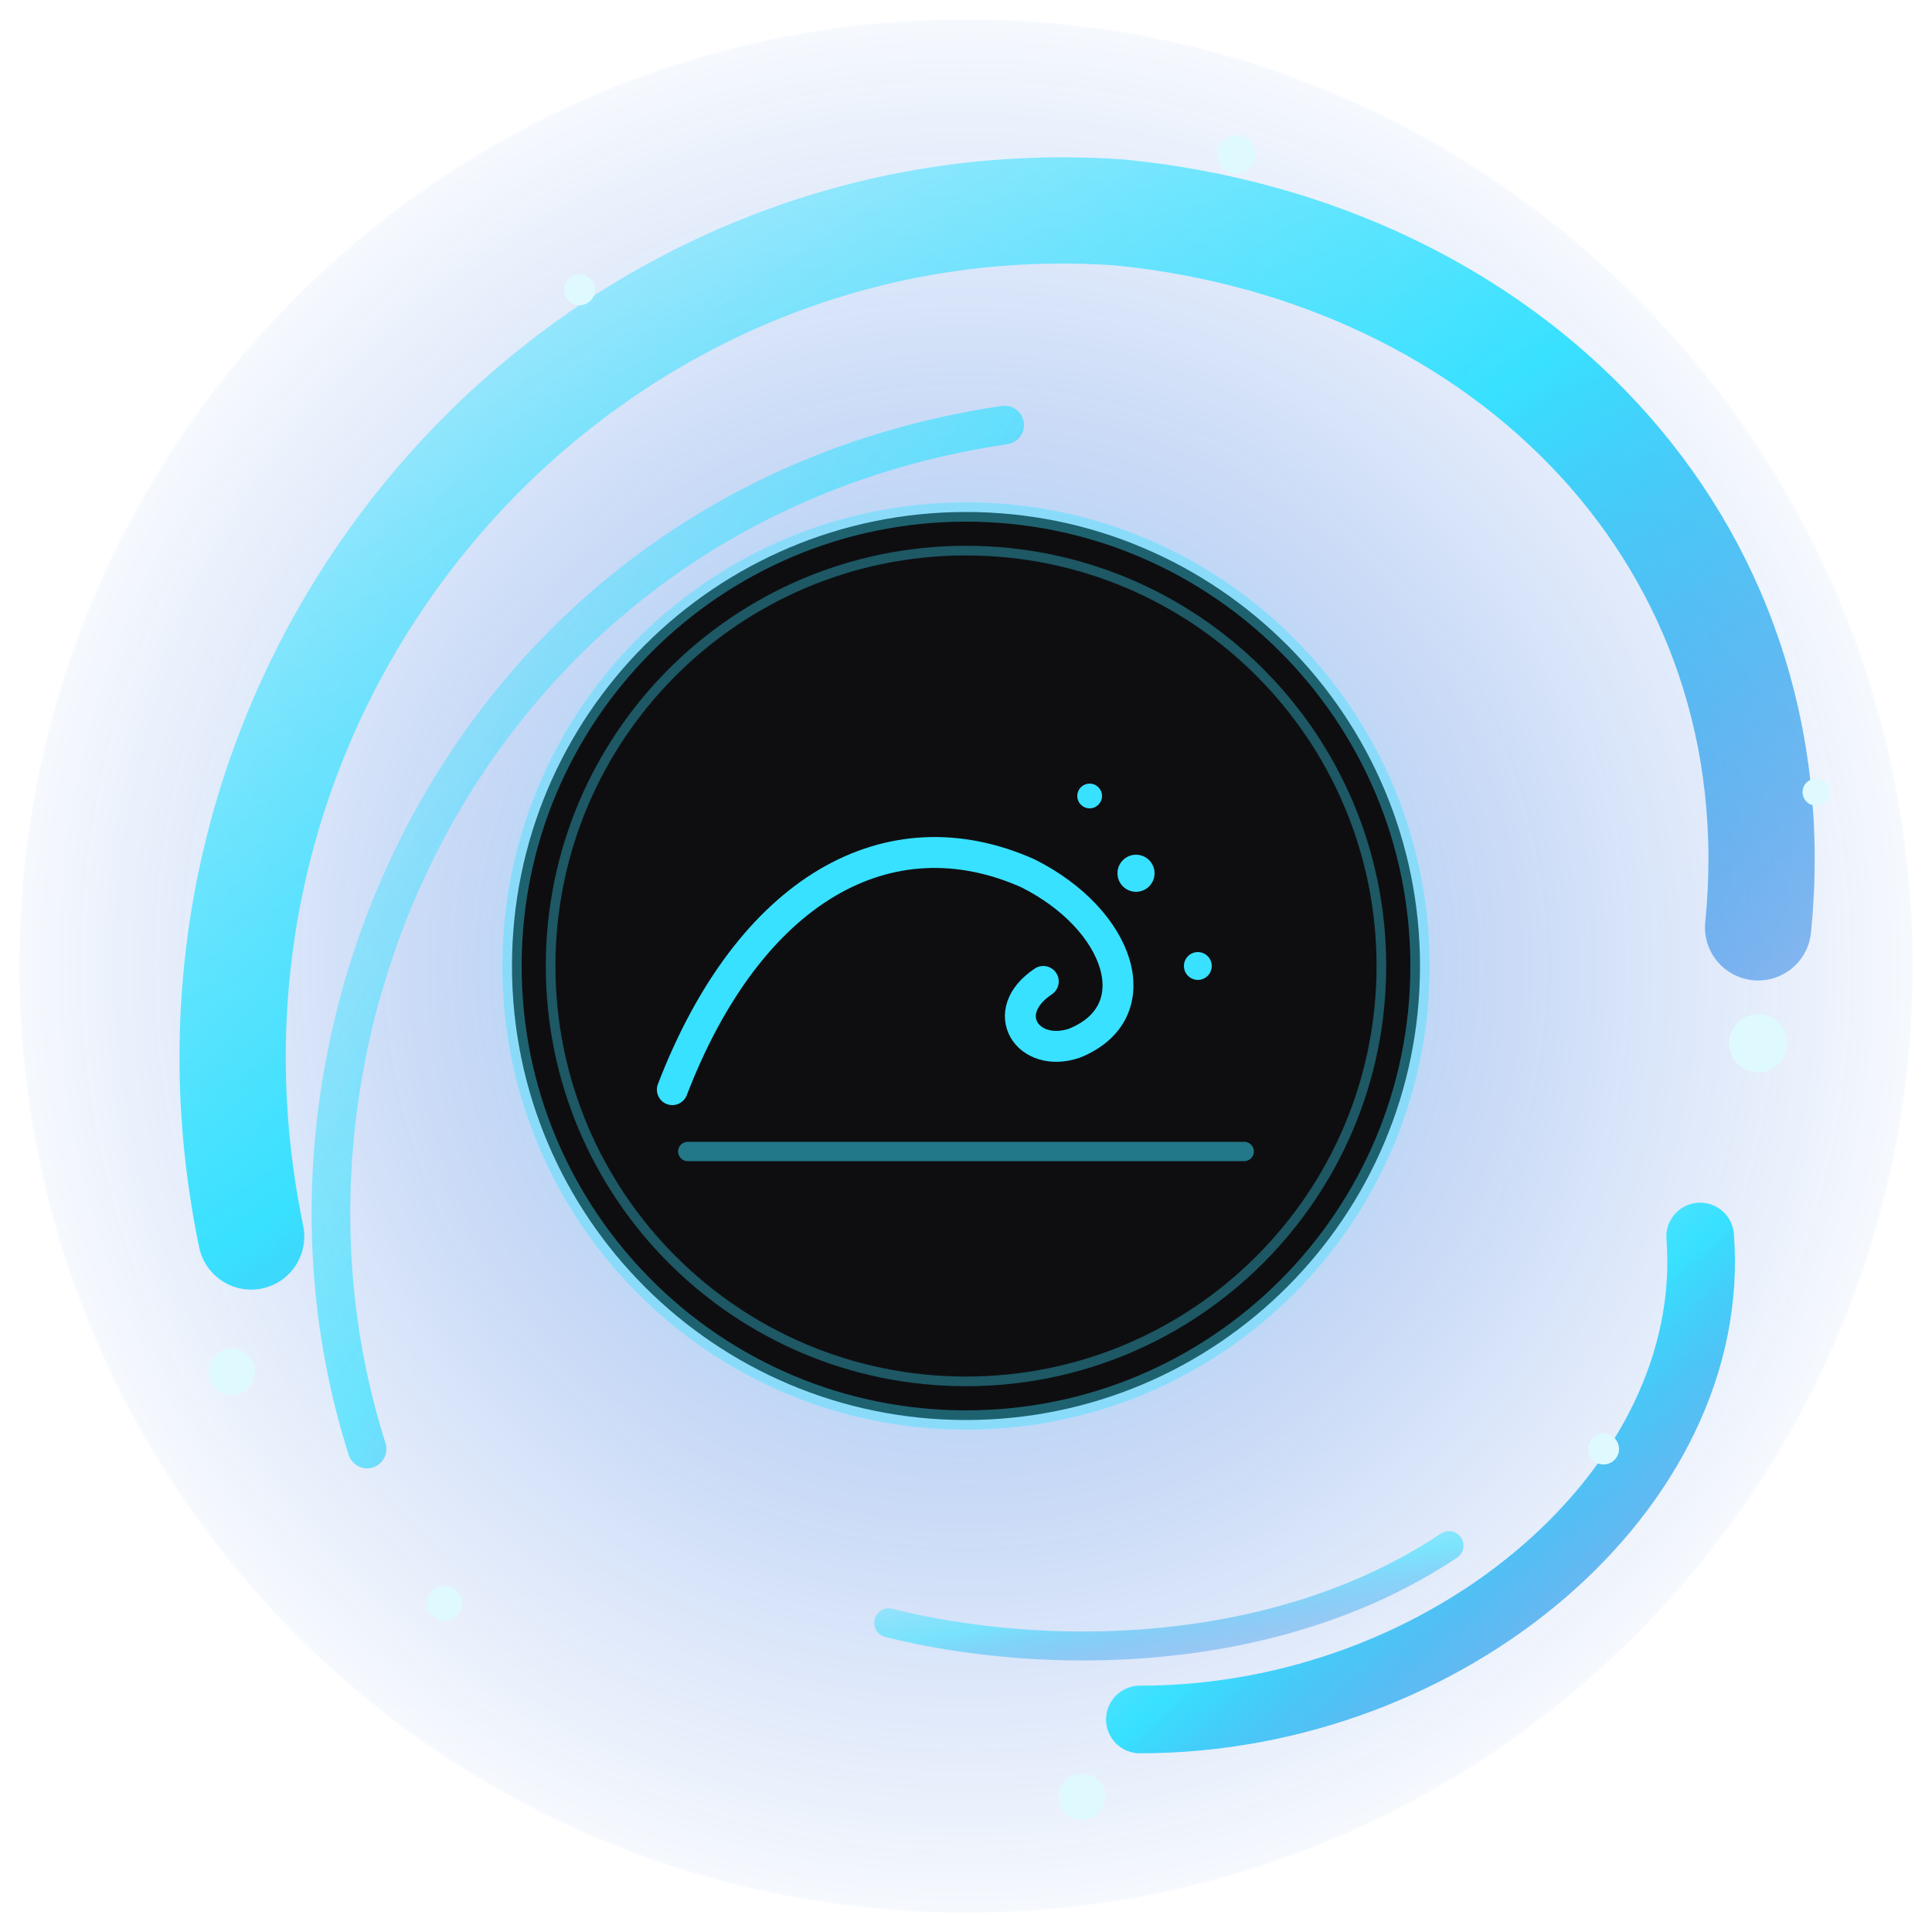
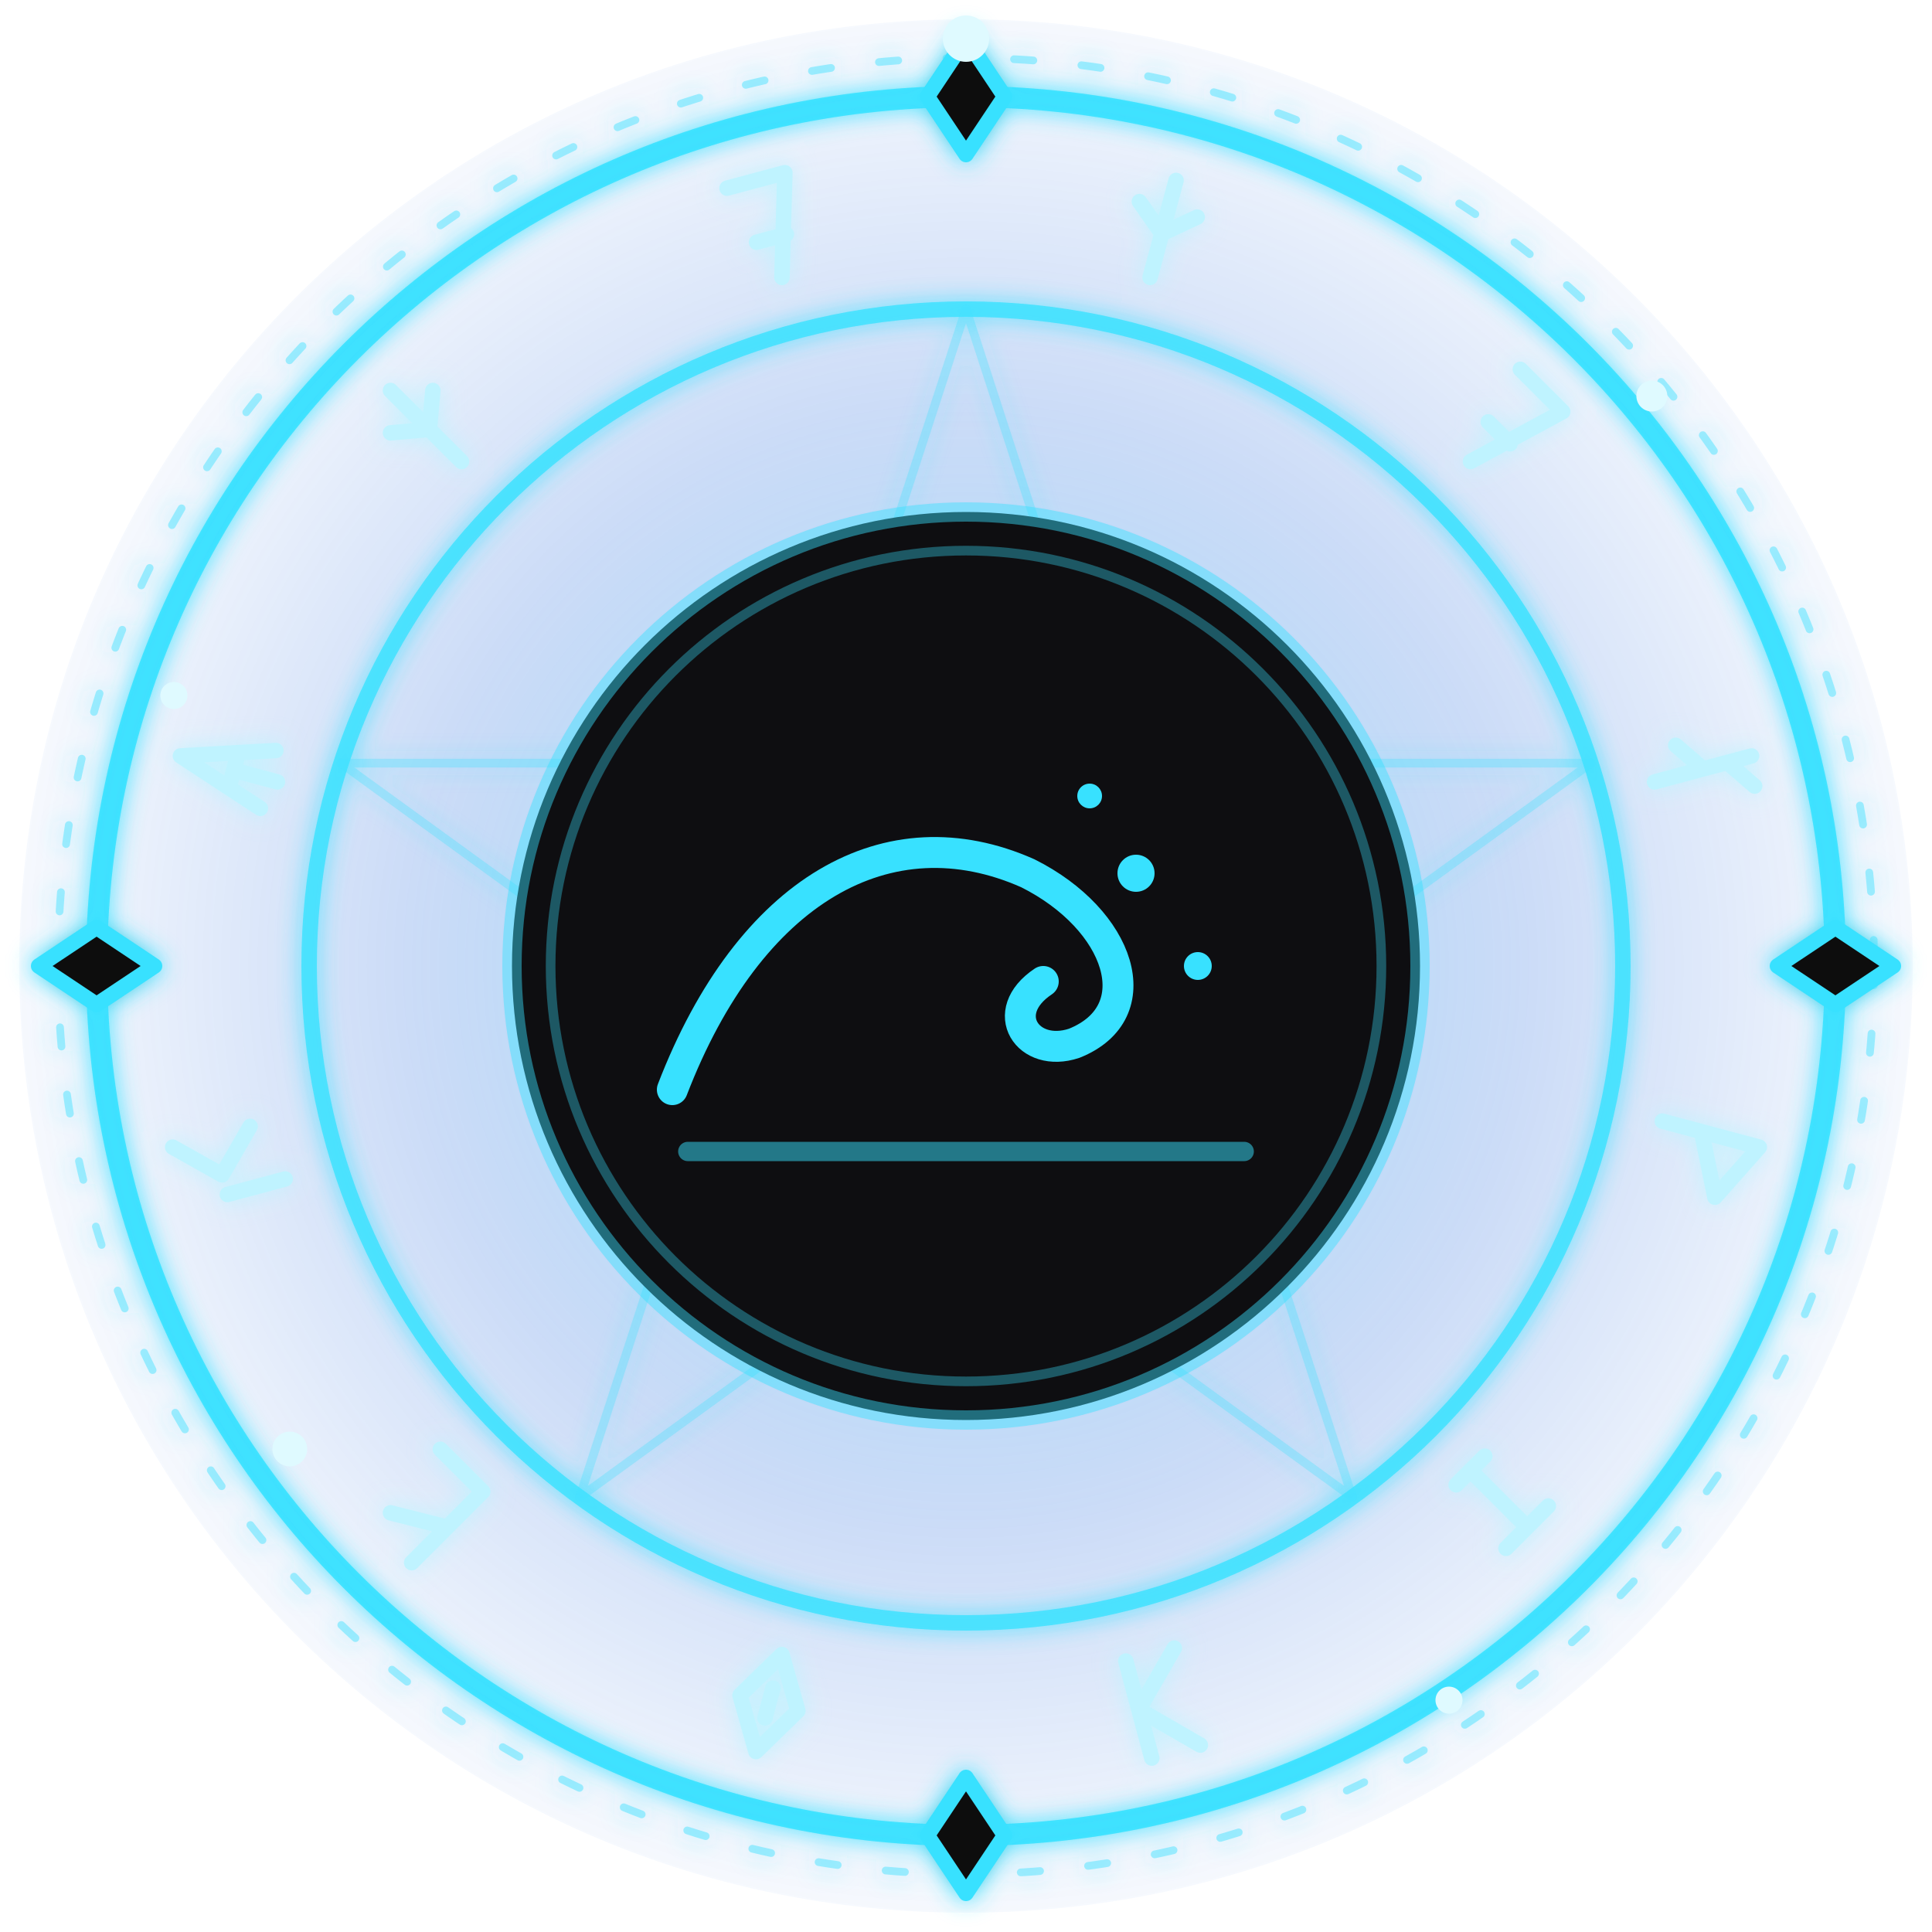
- <svg xmlns="http://www.w3.org/2000/svg" viewBox="0 0 200 200" role="img" aria-label="Blue motif: a badge of charged water — a wave crest inside a disc, wrapped in a sweeping wave">
+ <svg xmlns="http://www.w3.org/2000/svg" viewBox="0 0 200 200" role="img" aria-label="Blue motif: an arcane badge — a wave crest inside a disc, wrapped in a spell circle of runes (round 8)">
  <defs>
    <radialGradient id="b-glow" cx="50%" cy="50%" r="55%">
-       <stop offset="0" stop-color="#38e1ff" stop-opacity="0.5" />
-       <stop offset="0.5" stop-color="#0050d8" stop-opacity="0.22" />
+       <stop offset="0" stop-color="#38e1ff" stop-opacity="0.45" />
+       <stop offset="0.55" stop-color="#0050d8" stop-opacity="0.2" />
      <stop offset="1" stop-color="#0050d8" stop-opacity="0" />
    </radialGradient>
-     <linearGradient id="b-wave" x1="0" y1="0" x2="1" y2="1">
-       <stop offset="0" stop-color="#38e1ff" stop-opacity="0.2" />
-       <stop offset="0.5" stop-color="#38e1ff" stop-opacity="1" />
-       <stop offset="1" stop-color="#0050d8" stop-opacity="0.3" />
-     </linearGradient>
+     <filter id="b-soft" x="-20%" y="-20%" width="140%" height="140%">
+       <feGaussianBlur stdDeviation="1.2" result="b" />
+       <feMerge>
+         <feMergeNode in="b" />
+         <feMergeNode in="SourceGraphic" />
+       </feMerge>
+     </filter>
  </defs>
  <circle cx="100" cy="100" r="98" fill="url(#b-glow)" />
-   <g fill="none" stroke="url(#b-wave)" stroke-linecap="round">
-     <path d="M26 128 C 14 70, 60 18, 116 22 C 156 26, 186 56, 182 96" stroke-width="11" />
-     <path d="M38 150 C 24 106, 50 52, 104 44" stroke-width="4" opacity="0.7" />
-     <path d="M176 128 C 178 154, 150 178, 118 178" stroke-width="7" />
-     <path d="M150 160 C 132 172, 108 172, 92 168" stroke-width="3" opacity="0.6" />
+   <g fill="none" stroke="#38e1ff" stroke-linecap="round" stroke-linejoin="round" filter="url(#b-soft)">
+     <circle cx="100" cy="100" r="90" stroke-width="2.2" opacity="0.9" />
+     <circle cx="100" cy="100" r="68" stroke-width="1.6" opacity="0.8" />
+     <circle cx="100" cy="100" r="94" stroke-width="0.8" opacity="0.45" stroke-dasharray="2 5" />
+     <path transform="translate(120.4 23.7) rotate(15.0)" d="M0.0 -5.2 L0.0 5.2 M-3.1 -2.1 L0.0 0.5 L3.1 -2.1" stroke-width="1.6" stroke="#bff3ff" />
+     <path transform="translate(155.9 44.1) rotate(45.0)" d="M-3.1 -5.2 L3.1 -5.2 L0.0 5.2 M-1.6 1.0 L1.6 1.0" stroke-width="1.6" stroke="#bff3ff" />
+     <path transform="translate(176.3 79.6) rotate(75.0)" d="M0.0 -5.2 L0.0 5.2 M0.0 -2.6 L3.1 -4.7 M0.0 0.0 L-3.1 2.1" stroke-width="1.6" stroke="#bff3ff" />
+     <path transform="translate(176.3 120.4) rotate(105.0)" d="M-3.1 5.2 L-3.1 -5.2 L3.1 -2.1 L-3.1 1.0" stroke-width="1.6" stroke="#bff3ff" />
+     <path transform="translate(155.9 155.9) rotate(135.0)" d="M-3.1 -3.1 L3.1 -3.1 M0.0 -3.1 L0.0 5.2 M-2.1 5.2 L2.1 5.2" stroke-width="1.6" stroke="#bff3ff" />
+     <path transform="translate(120.4 176.3) rotate(165.0)" d="M-2.6 -5.2 L2.6 0.0 L-2.6 5.2 M2.6 -5.2 L2.6 5.2" stroke-width="1.6" stroke="#bff3ff" />
+     <path transform="translate(79.6 176.3) rotate(195.0)" d="M0.0 -5.2 L3.1 0.0 L0.0 5.2 L-3.1 0.0 L0.0 -5.2 M0.0 -1.6 L0.0 1.6" stroke-width="1.6" stroke="#bff3ff" />
+     <path transform="translate(44.1 155.9) rotate(225.0)" d="M-3.1 -5.2 L-3.1 5.2 L3.1 5.2 M-3.1 0.0 L2.1 -3.1" stroke-width="1.6" stroke="#bff3ff" />
+     <path transform="translate(23.7 120.4) rotate(255.0)" d="M3.1 -5.2 L-1.0 -1.0 L3.1 3.1 M-3.1 -1.0 L-3.1 5.2" stroke-width="1.6" stroke="#bff3ff" />
+     <path transform="translate(23.7 79.6) rotate(285.0)" d="M-3.1 4.2 L0.0 -5.2 L3.1 4.2 M-1.8 0.5 L1.8 0.5 M0.0 0.5 L0.0 5.2" stroke-width="1.6" stroke="#bff3ff" />
+     <path transform="translate(44.1 44.1) rotate(315.0)" d="M0.0 -5.2 L0.0 5.2 M-3.1 -2.1 L0.0 0.5 L3.1 -2.1" stroke-width="1.6" stroke="#bff3ff" />
+     <path transform="translate(79.6 23.7) rotate(345.0)" d="M-3.1 -5.2 L3.1 -5.2 L0.0 5.2 M-1.6 1.0 L1.6 1.0" stroke-width="1.6" stroke="#bff3ff" />
+     <path transform="translate(100.0 10.0) rotate(0)" d="M0 -6 L4 0 L0 6 L-4 0Z" fill="#0e0e11" stroke-width="1.6" />
+     <path transform="translate(190.0 100.0) rotate(90)" d="M0 -6 L4 0 L0 6 L-4 0Z" fill="#0e0e11" stroke-width="1.6" />
+     <path transform="translate(100.0 190.0) rotate(180)" d="M0 -6 L4 0 L0 6 L-4 0Z" fill="#0e0e11" stroke-width="1.6" />
+     <path transform="translate(10.0 100.0) rotate(270)" d="M0 -6 L4 0 L0 6 L-4 0Z" fill="#0e0e11" stroke-width="1.6" />
+     <path d="M100.0 32.0 L140.0 155.0 L35.3 79.0 L164.7 79.0 L60.0 155.0 L100.0 32.0" stroke-width="0.9" opacity="0.3" />
  </g>
  <g fill="#dffaff">
-     <circle cx="182" cy="108" r="3" />
-     <circle cx="24" cy="142" r="2.4" />
-     <circle cx="128" cy="16" r="2" />
-     <circle cx="60" cy="30" r="1.6" />
-     <circle cx="112" cy="186" r="2.4" />
-     <circle cx="166" cy="150" r="1.6" />
-     <circle cx="46" cy="166" r="1.8" />
-     <circle cx="188" cy="82" r="1.4" />
+     <circle cx="100" cy="4" r="2.4" />
+     <circle cx="171" cy="41" r="1.6" />
+     <circle cx="30" cy="150" r="1.8" />
+     <circle cx="150" cy="176" r="1.4" />
+     <circle cx="18" cy="72" r="1.4" />
  </g>
-   <circle cx="100" cy="100" r="47" fill="#0e0e11" stroke="#38e1ff" stroke-opacity="0.4" stroke-width="2" />
+   <circle cx="100" cy="100" r="47" fill="#0e0e11" stroke="#38e1ff" stroke-opacity="0.45" stroke-width="2" />
  <circle cx="100" cy="100" r="43" fill="none" stroke="#38e1ff" stroke-width="1" opacity="0.35" />
  <g transform="translate(60 60) scale(0.8)" color="#38e1ff">
    <path d="M12 66 C 22 40, 40 30, 58 38 C 70 44, 74 56, 64 60 C 58 62, 54 56, 60 52" fill="none" stroke="currentColor" stroke-width="4" stroke-linecap="round" />
    <path d="M14 74 H86" stroke="currentColor" stroke-width="2.5" opacity="0.5" stroke-linecap="round" />
    <g fill="currentColor">
      <circle cx="72" cy="38" r="2.4" />
      <circle cx="80" cy="50" r="1.8" />
      <circle cx="66" cy="28" r="1.6" />
    </g>
  </g>
</svg>
